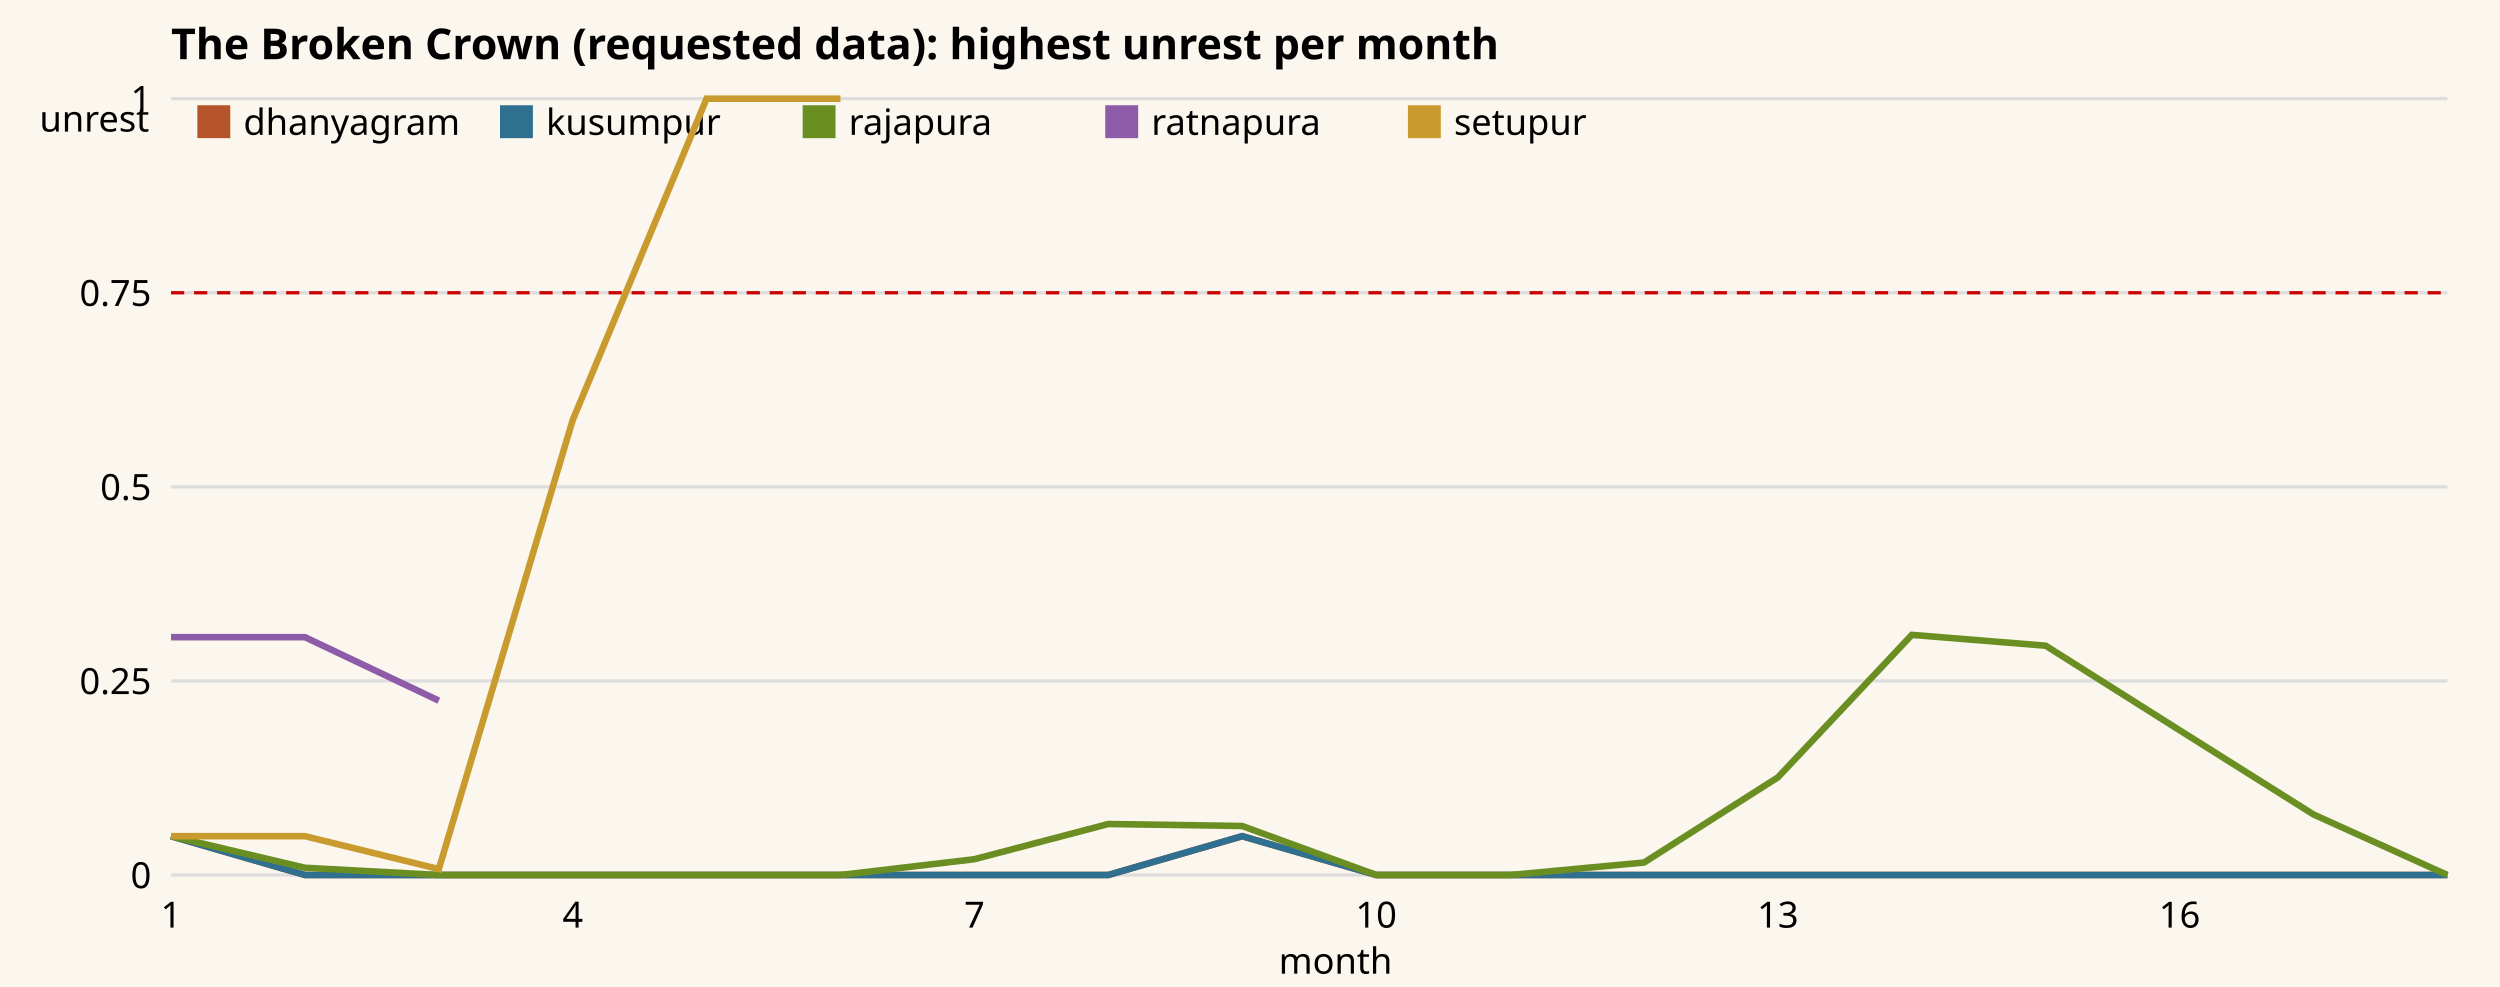
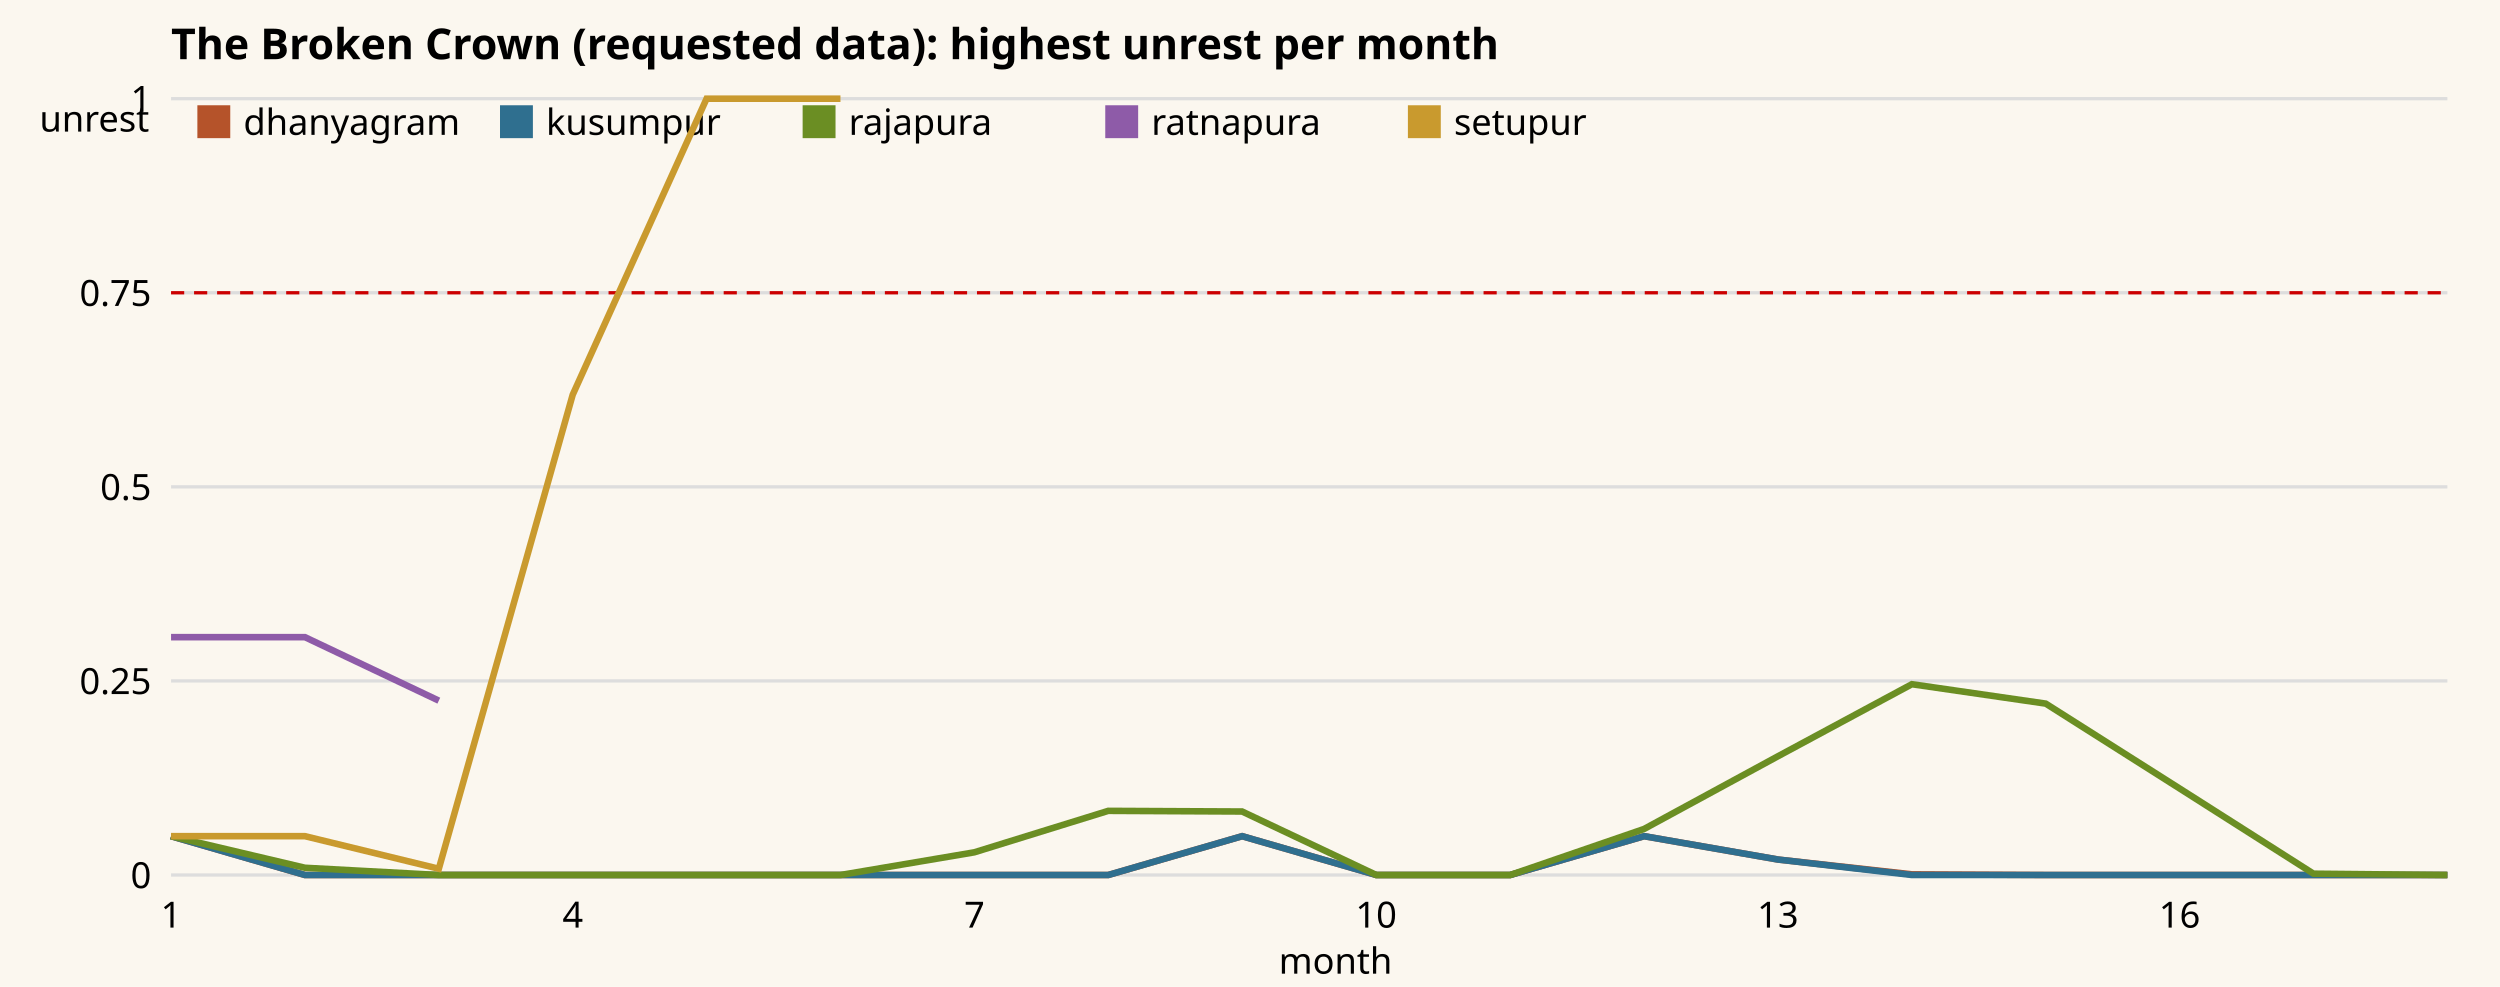
<svg xmlns="http://www.w3.org/2000/svg" width="760" height="300" viewBox="0 0 760 300" font-family="sans-serif" font-size="11">
  <rect width="760" height="300" fill="#fbf7ef" />
  <text x="52" y="18" font-size="13" font-weight="bold">The Broken Crown (requested data): highest unrest per month</text>
  <line x1="52" x2="744" y1="266" y2="266" stroke="#ddd" />
  <text x="46" y="270" text-anchor="end">0</text>
  <line x1="52" x2="744" y1="207" y2="207" stroke="#ddd" />
  <text x="46" y="211" text-anchor="end">0.25</text>
  <line x1="52" x2="744" y1="148" y2="148" stroke="#ddd" />
  <text x="46" y="152" text-anchor="end">0.5</text>
  <line x1="52" x2="744" y1="89" y2="89" stroke="#ddd" />
  <text x="46" y="93" text-anchor="end">0.75</text>
  <line x1="52" x2="744" y1="30" y2="30" stroke="#ddd" />
  <text x="46" y="34" text-anchor="end">1</text>
  <line x1="52" x2="744" y1="89" y2="89" stroke="#c00" stroke-dasharray="4 3" />
  <text x="52" y="282" text-anchor="middle">1</text>
  <text x="174.118" y="282" text-anchor="middle">4</text>
  <text x="296.235" y="282" text-anchor="middle">7</text>
  <text x="418.353" y="282" text-anchor="middle">10</text>
  <text x="540.471" y="282" text-anchor="middle">13</text>
  <text x="662.588" y="282" text-anchor="middle">16</text>
  <text x="406" y="296" text-anchor="middle">month</text>
  <text x="12" y="40">unrest</text>
-   <polyline fill="none" stroke="#b5532a" stroke-width="2" points="52.0,254.2 92.7,266.0 133.4,266.0 174.1,266.0 214.8,266.0 255.5,266.0 296.2,266.0 336.9,266.0 377.6,254.2 418.4,266.0 459.1,266.0 499.8,266.0 540.5,266.0 581.2,266.0 621.9,266.0 662.6,266.0 703.3,266.0 744.0,266.0" />
+   <polyline fill="none" stroke="#b5532a" stroke-width="2" points="52.0,254.2 92.7,266.0 133.4,266.0 174.1,266.0 214.8,266.0 255.5,266.0 296.2,266.0 336.9,266.0 377.6,254.2 418.4,266.0 459.1,266.0 499.8,254.2 540.5,261.3 581.2,265.8 621.9,266.0 662.6,266.0 703.3,266.0 744.0,266.0" />
  <rect x="60" y="32" width="10" height="10" fill="#b5532a" />
  <text x="74" y="41">dhanyagram</text>
-   <polyline fill="none" stroke="#2f6f8f" stroke-width="2" points="52.0,254.2 92.7,266.0 133.4,266.0 174.1,266.0 214.8,266.0 255.5,266.0 296.2,266.0 336.9,266.0 377.6,254.2 418.4,266.0 459.1,266.0 499.8,266.0 540.5,266.0 581.2,266.0 621.9,266.0 662.6,266.0 703.3,266.0 744.0,266.0" />
+   <polyline fill="none" stroke="#2f6f8f" stroke-width="2" points="52.0,254.2 92.7,266.0 133.4,266.0 174.1,266.0 214.8,266.0 255.5,266.0 296.2,266.0 336.9,266.0 377.6,254.2 418.4,266.0 459.1,266.0 499.8,254.2 540.5,261.3 581.2,266.0 621.9,266.0 662.6,266.0 703.3,266.0 744.0,266.0" />
  <rect x="152" y="32" width="10" height="10" fill="#2f6f8f" />
  <text x="166" y="41">kusumpur</text>
-   <polyline fill="none" stroke="#6b8e23" stroke-width="2" points="52.0,254.2 92.7,263.8 133.4,266.0 174.1,266.0 214.8,266.0 255.5,266.0 296.2,261.2 336.9,250.5 377.6,251.1 418.4,266.0 459.1,266.0 499.8,262.2 540.5,236.3 581.2,193.0 621.9,196.3 662.6,222.0 703.3,247.6 744.0,266.0" />
+   <polyline fill="none" stroke="#6b8e23" stroke-width="2" points="52.0,254.2 92.7,263.8 133.4,266.0 174.1,266.0 214.8,266.0 255.5,266.0 296.2,259.1 336.9,246.5 377.6,246.7 418.4,266.0 459.1,266.0 499.8,252.0 540.5,229.9 581.2,208.0 621.9,213.9 662.6,239.7 703.3,265.6 744.0,266.0" />
  <rect x="244" y="32" width="10" height="10" fill="#6b8e23" />
  <text x="258" y="41">rajapura</text>
  <polyline fill="none" stroke="#8e5ba8" stroke-width="2" points="52.0,193.7 92.7,193.7 133.4,213.0" />
  <rect x="336" y="32" width="10" height="10" fill="#8e5ba8" />
  <text x="350" y="41">ratnapura</text>
-   <polyline fill="none" stroke="#c99a2e" stroke-width="2" points="52.0,254.2 92.7,254.2 133.4,264.2 174.1,127.7 214.8,30.0 255.5,30.0" />
+   <polyline fill="none" stroke="#c99a2e" stroke-width="2" points="52.0,254.2 92.7,254.2 133.4,264.1 174.1,120.0 214.8,30.0 255.5,30.0" />
  <rect x="428" y="32" width="10" height="10" fill="#c99a2e" />
  <text x="442" y="41">setupur</text>
</svg>
